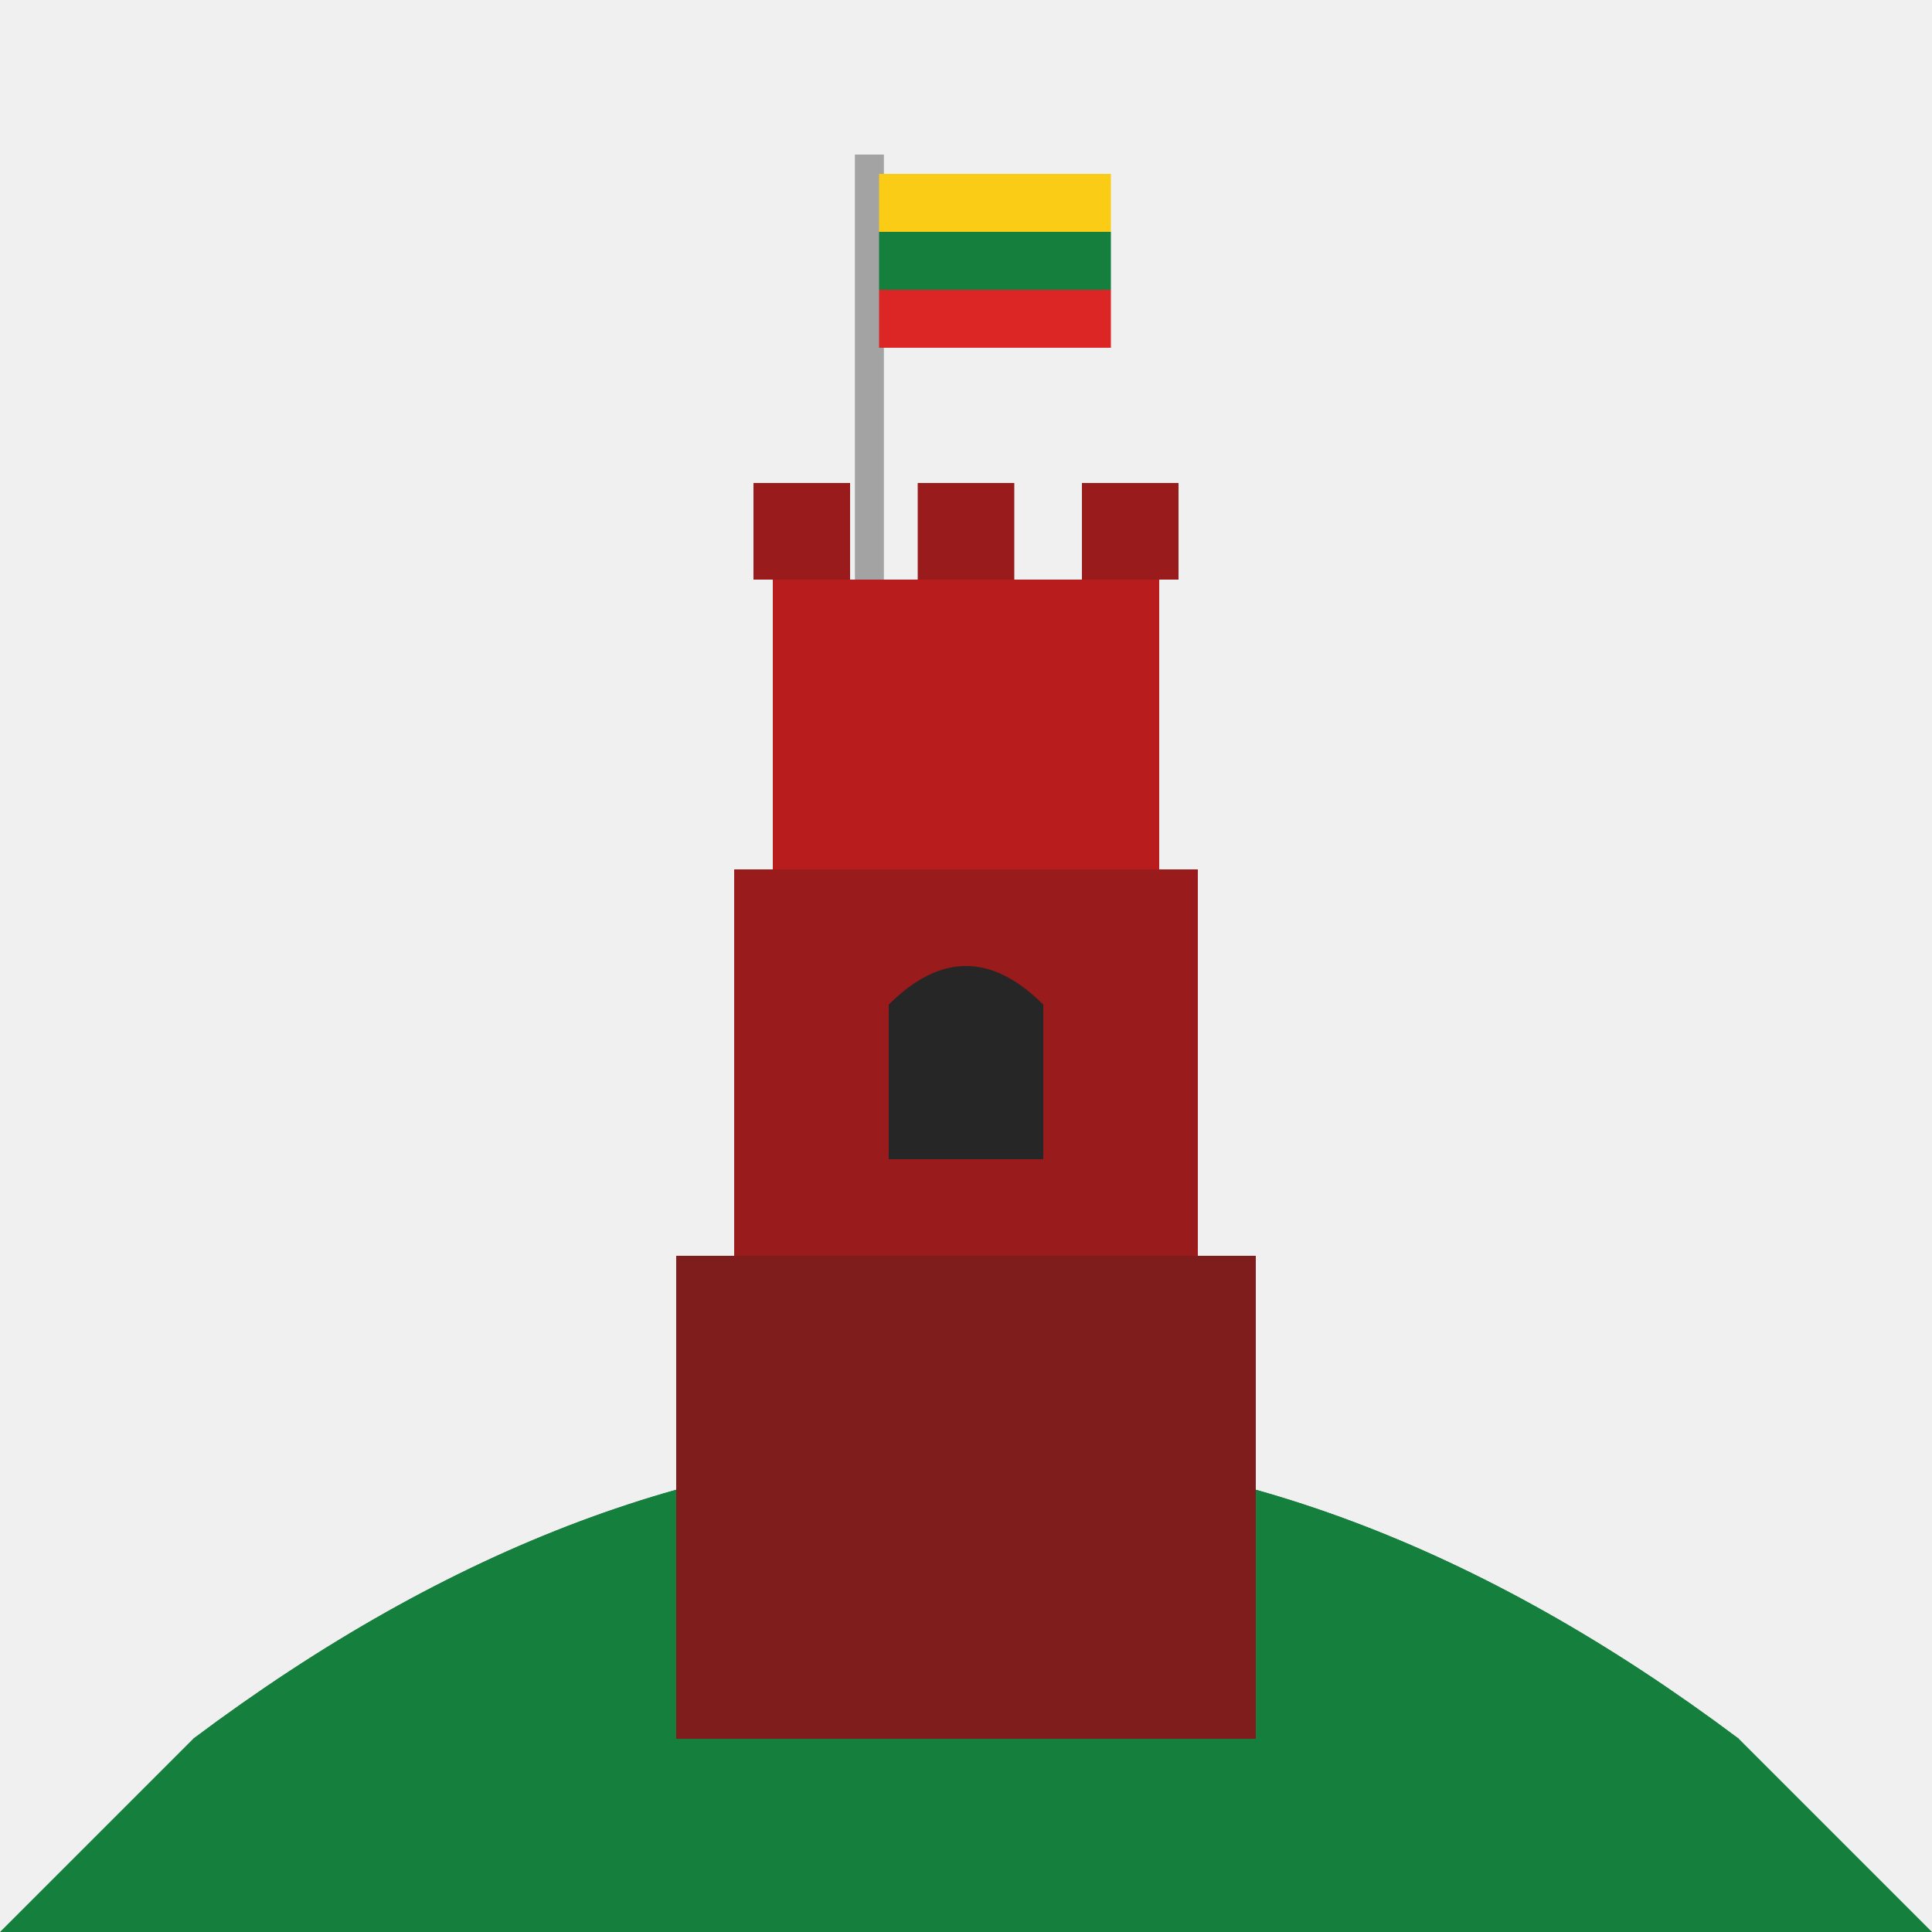
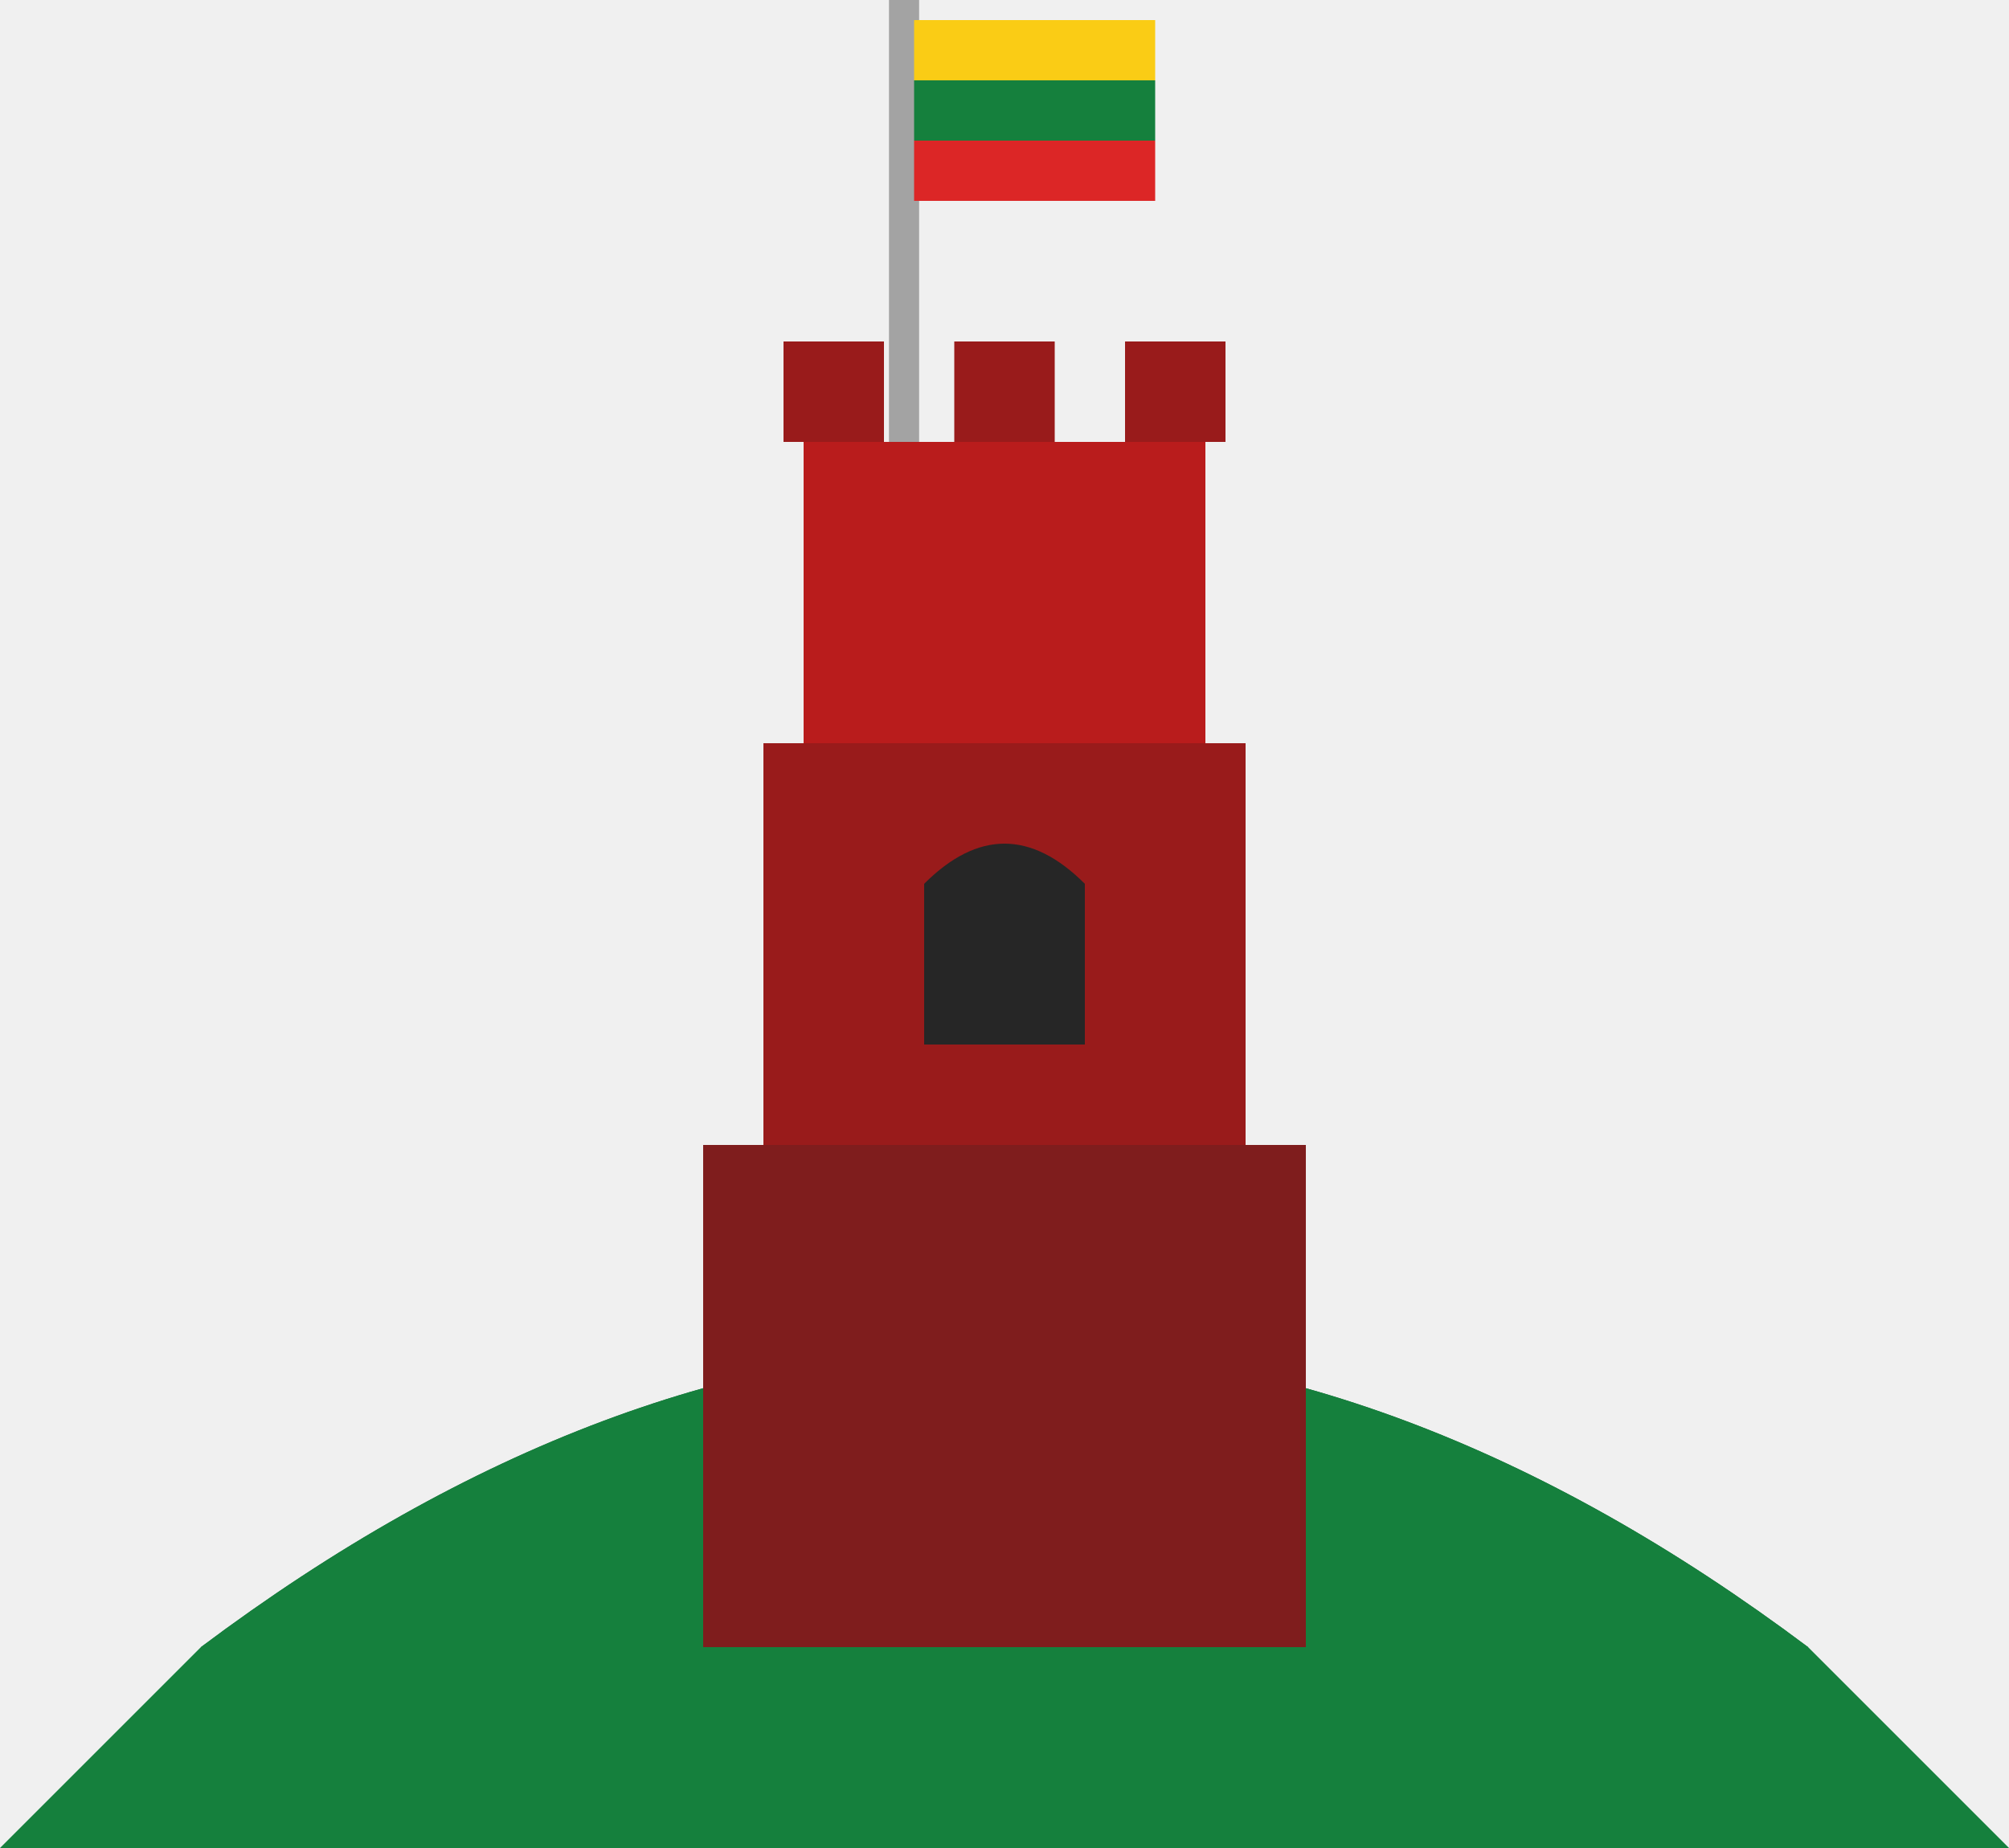
- <svg xmlns="http://www.w3.org/2000/svg" viewBox="0 0 100 100" class="w-full h-full drop-shadow-lg">
-   <path d="M 10 90 Q 50 60 90 90 Z" fill="#166534" />
-   <path d="M 0 100 L 10 90 Q 50 60 90 90 L 100 100 Z" fill="#15803d" />
-   <rect x="35" y="65" width="30" height="25" fill="#7f1d1d" />
-   <rect x="38" y="45" width="24" height="20" fill="#991b1b" />
-   <rect x="40" y="30" width="20" height="15" fill="#b91c1c" />
-   <rect x="39" y="25" width="5" height="5" fill="#991b1b" />
-   <rect x="47.5" y="25" width="5" height="5" fill="#991b1b" />
-   <rect x="56" y="25" width="5" height="5" fill="#991b1b" />
-   <path d="M 46 52 Q 50 48 54 52 L 54 60 L 46 60 Z" fill="#262626" />
-   <line x1="45" y1="30" x2="45" y2="8" stroke="#a3a3a3" stroke-width="1.5" />
-   <rect x="45.5" y="9" width="12" height="3" fill="#facc15" />
-   <rect x="45.5" y="12" width="12" height="3" fill="#15803d" />
-   <rect x="45.5" y="15" width="12" height="3" fill="#dc2626" />
+ <svg xmlns="http://www.w3.org/2000/svg" width="100" height="92" viewBox="0 0 100 92" fill="none">
+   <g clip-path="url(#clip0_21_13)">
+     <path d="M10 82C36.667 62 63.333 62 90 82H10Z" fill="#166534" />
+     <path d="M0 92L10 82C36.667 62 63.333 62 90 82L100 92H0Z" fill="#15803D" />
+     <path d="M65 57H35V82H65V57Z" fill="#7F1D1D" />
+     <path d="M62 37H38V57H62V37Z" fill="#991B1B" />
+     <path d="M60 22H40V37H60V22Z" fill="#B91C1C" />
+     <path d="M44 17H39V22H44V17Z" fill="#991B1B" />
+     <path d="M52.5 17H47.5V22H52.5V17Z" fill="#991B1B" />
+     <path d="M61 17H56V22H61V17Z" fill="#991B1B" />
+     <path d="M46 44C48.667 41.333 51.333 41.333 54 44V52H46V44Z" fill="#262626" />
+     <path d="M45 22V0" stroke="#A3A3A3" stroke-width="1.5" />
+     <path d="M57.5 1H45.5V4H57.5V1Z" fill="#FACC15" />
+     <path d="M57.5 4H45.5V7H57.5V4Z" fill="#15803D" />
+     <path d="M57.5 7H45.5V10H57.5V7Z" fill="#DC2626" />
+   </g>
+   <defs>
+     <clipPath id="clip0_21_13">
+       <rect width="100" height="92" fill="white" />
+     </clipPath>
+   </defs>
</svg>
